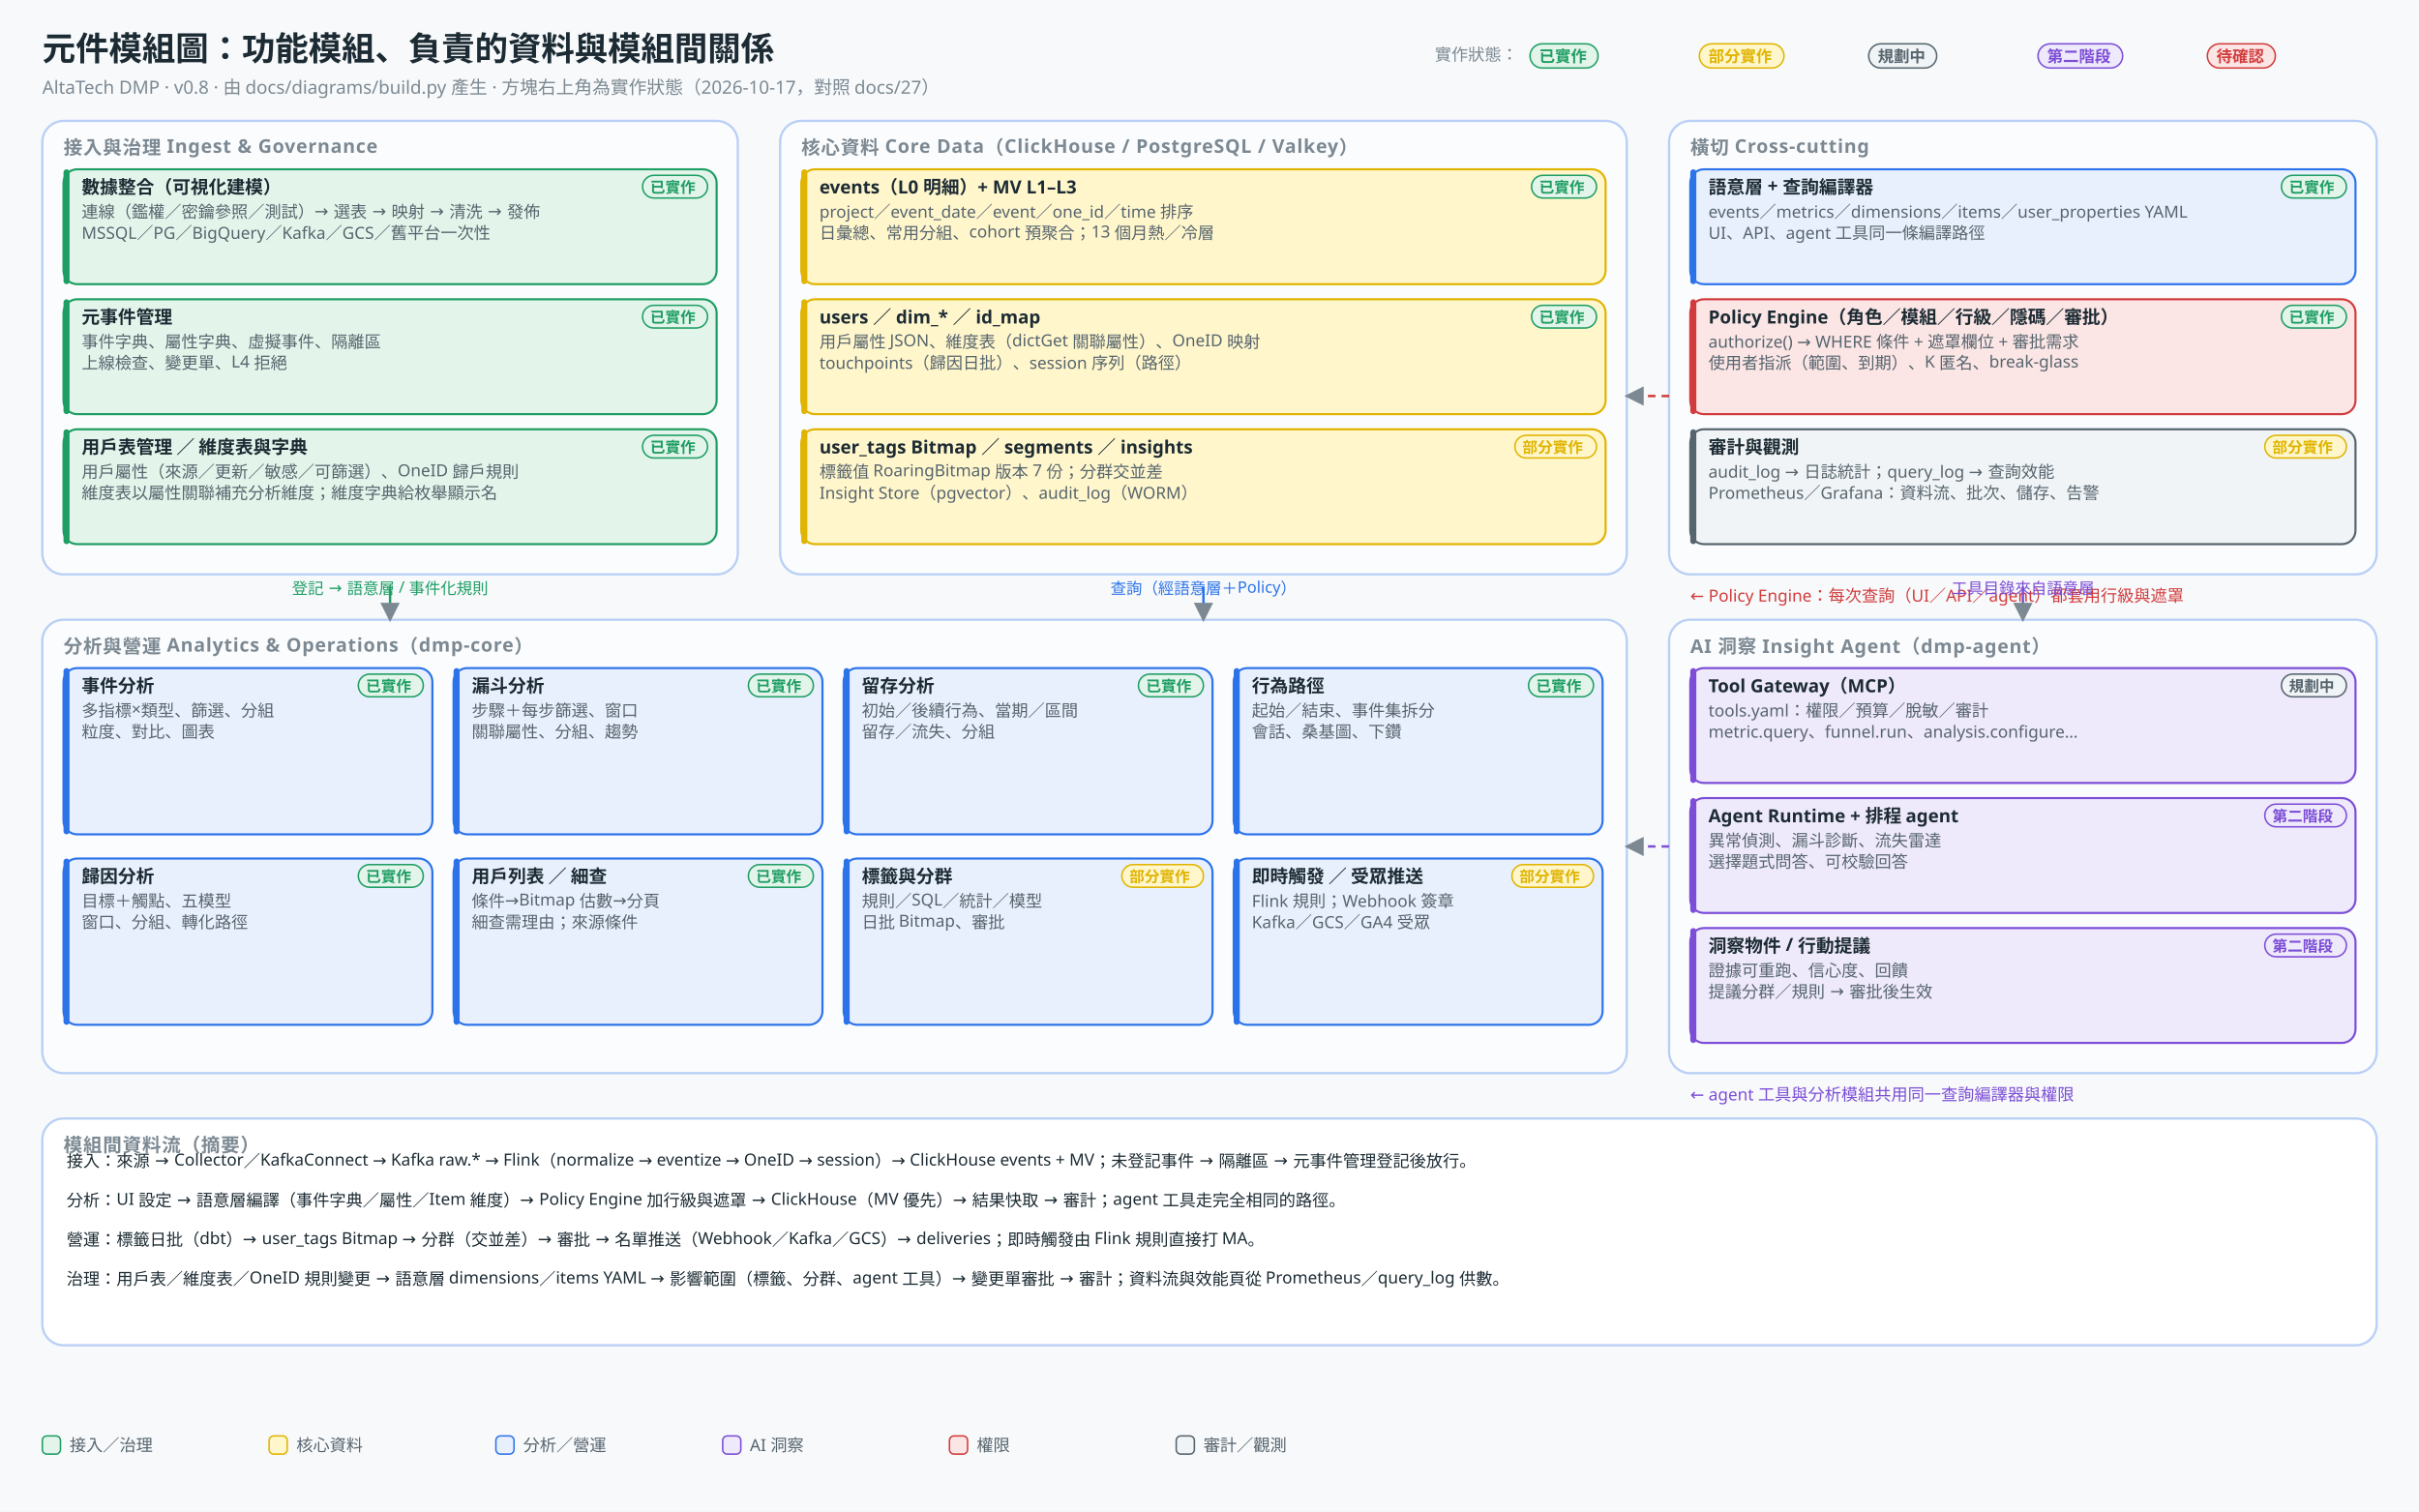
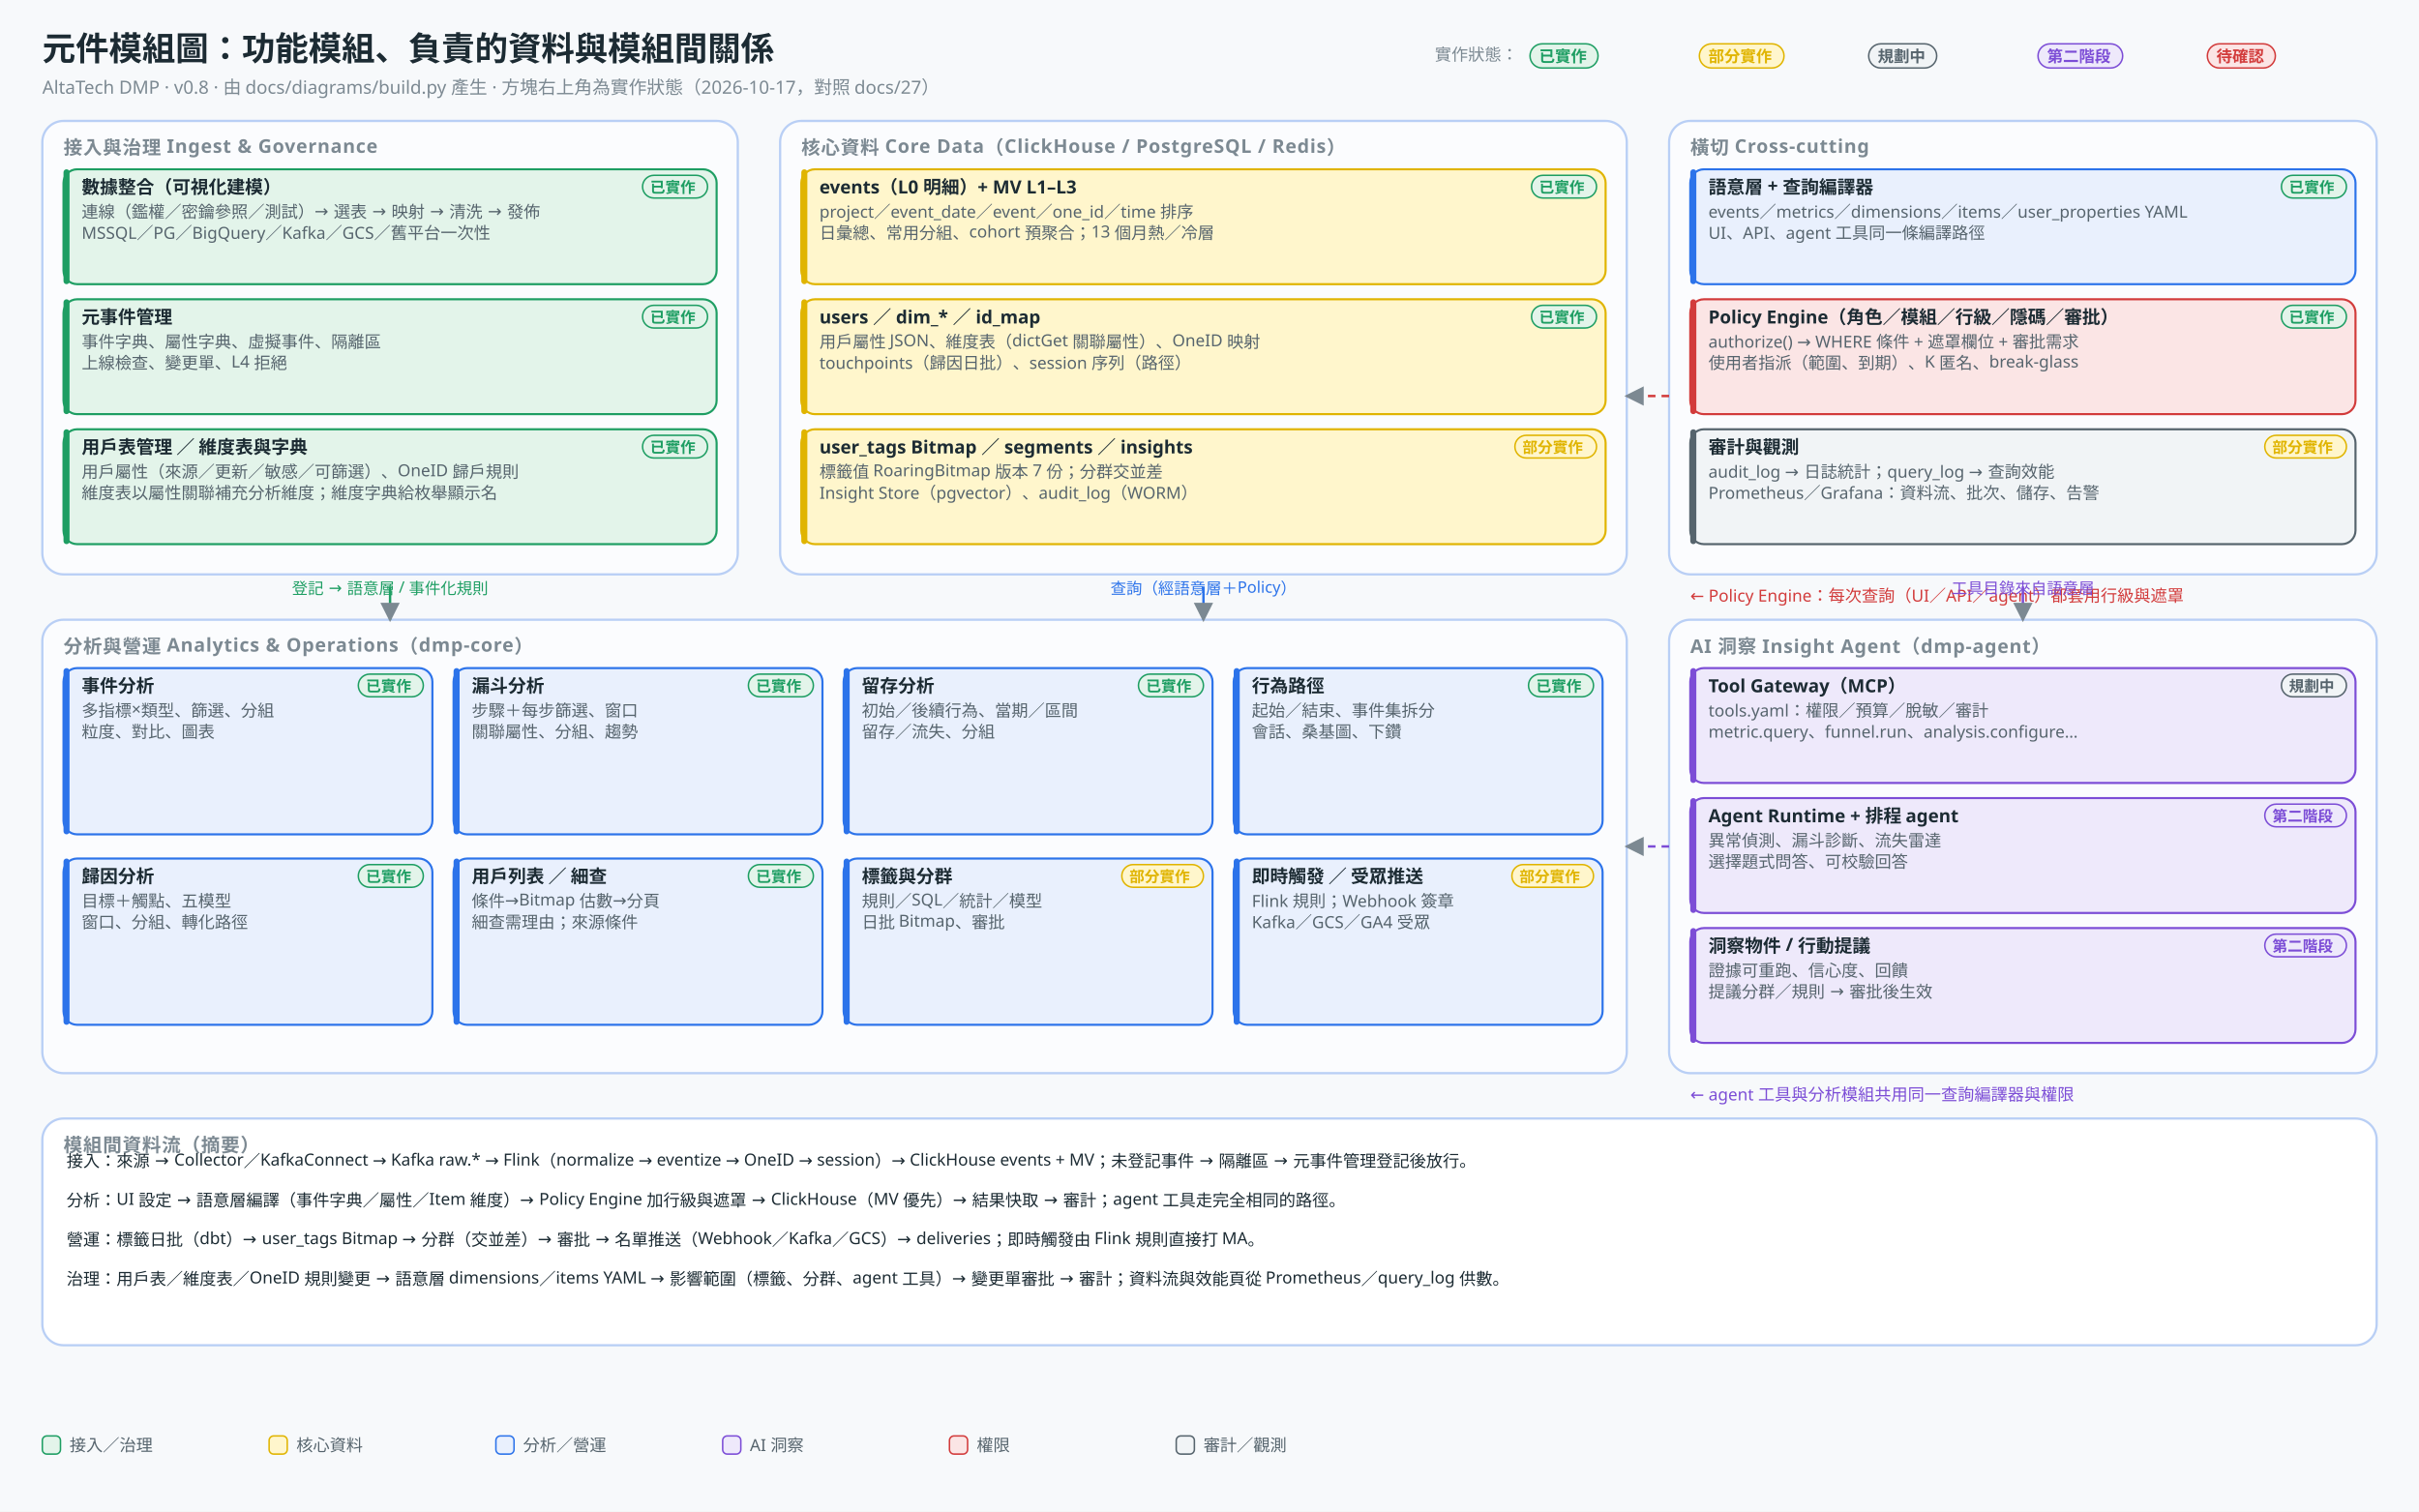
<svg xmlns="http://www.w3.org/2000/svg" viewBox="0 0 1600 1000" width="1600" height="1000">
  <defs>
    <marker id="ah" markerWidth="8" markerHeight="8" refX="7" refY="4" orient="auto">
      <path d="M0,0 L8,4 L0,8 z" fill="#7C8992" />
    </marker>
  </defs>
  <rect width="1600" height="1000" fill="#F7F9FB" />
  <text x="28" y="40" font-family="'Plus Jakarta Sans','Noto Sans TC','PingFang TC','Microsoft JhengHei',sans-serif" font-size="22" font-weight="800" fill="#1C2B33">元件模組圖：功能模組、負責的資料與模組間關係</text>
  <text x="28" y="62" font-family="'Plus Jakarta Sans','Noto Sans TC','PingFang TC','Microsoft JhengHei',sans-serif" font-size="12" fill="#7C8992">AltaTech DMP · v0.8 · 由 docs/diagrams/build.py 產生 · 方塊右上角為實作狀態（2026-10-17，對照 docs/27）</text>
  <text x="1004" y="40" font-family="'Plus Jakarta Sans','Noto Sans TC','PingFang TC','Microsoft JhengHei',sans-serif" font-size="11" fill="#7C8992" text-anchor="end">實作狀態：</text>
  <rect x="1012" y="29" width="45" height="16" rx="8" fill="#E3F4EA" stroke="#1E9E63" />
  <text x="1018" y="41" font-family="'Plus Jakarta Sans','Noto Sans TC','PingFang TC','Microsoft JhengHei',sans-serif" font-size="10.5" font-weight="700" fill="#1E9E63">已實作</text>
  <rect x="1124" y="29" width="56" height="16" rx="8" fill="#FFF6CC" stroke="#E0B400" />
  <text x="1130" y="41" font-family="'Plus Jakarta Sans','Noto Sans TC','PingFang TC','Microsoft JhengHei',sans-serif" font-size="10.5" font-weight="700" fill="#E0B400">部分實作</text>
  <rect x="1236" y="29" width="45" height="16" rx="8" fill="#F1F4F6" stroke="#56646D" />
  <text x="1242" y="41" font-family="'Plus Jakarta Sans','Noto Sans TC','PingFang TC','Microsoft JhengHei',sans-serif" font-size="10.5" font-weight="700" fill="#56646D">規劃中</text>
  <rect x="1348" y="29" width="56" height="16" rx="8" fill="#EEE9FB" stroke="#7C4DD6" />
  <text x="1354" y="41" font-family="'Plus Jakarta Sans','Noto Sans TC','PingFang TC','Microsoft JhengHei',sans-serif" font-size="10.5" font-weight="700" fill="#7C4DD6">第二階段</text>
  <rect x="1460" y="29" width="45" height="16" rx="8" fill="#FBE5E5" stroke="#D23B3B" />
  <text x="1466" y="41" font-family="'Plus Jakarta Sans','Noto Sans TC','PingFang TC','Microsoft JhengHei',sans-serif" font-size="10.5" font-weight="700" fill="#D23B3B">待確認</text>
  <rect x="28" y="80" width="460" height="300" rx="14" fill="#FBFCFE" stroke="#B9CFF5" stroke-width="1.5" />
  <text x="42" y="102" font-family="'Plus Jakarta Sans','Noto Sans TC','PingFang TC','Microsoft JhengHei',sans-serif" font-size="12.5" font-weight="800" fill="#7C8992" letter-spacing=".5">接入與治理  Ingest &amp; Governance</text>
  <rect x="42" y="112" width="432" height="76" rx="9" fill="#E3F4EA" stroke="#1E9E63" stroke-width="1.4" />
  <rect x="42" y="112" width="4" height="76" rx="2" fill="#1E9E63" />
  <text x="54" y="128" font-family="'Plus Jakarta Sans','Noto Sans TC','PingFang TC','Microsoft JhengHei',sans-serif" font-size="12" font-weight="700" fill="#1C2B33">數據整合（可視化建模）</text>
  <text x="54" y="144" font-family="'Plus Jakarta Sans','Noto Sans TC','PingFang TC','Microsoft JhengHei',sans-serif" font-size="11" fill="#56646D">連線（鑑權／密鑰參照／測試）→ 選表 → 映射 → 清洗 → 發佈</text>
  <text x="54" y="158" font-family="'Plus Jakarta Sans','Noto Sans TC','PingFang TC','Microsoft JhengHei',sans-serif" font-size="11" fill="#56646D">MSSQL／PG／BigQuery／Kafka／GCS／舊平台一次性</text>
  <rect x="425" y="116" width="43" height="15" rx="7.5" fill="#E3F4EA" stroke="#1E9E63" stroke-width="1" />
  <text x="430" y="127.5" font-family="'Plus Jakarta Sans','Noto Sans TC','PingFang TC','Microsoft JhengHei',sans-serif" font-size="10" font-weight="700" fill="#1E9E63">已實作</text>
  <rect x="42" y="198" width="432" height="76" rx="9" fill="#E3F4EA" stroke="#1E9E63" stroke-width="1.4" />
  <rect x="42" y="198" width="4" height="76" rx="2" fill="#1E9E63" />
  <text x="54" y="214" font-family="'Plus Jakarta Sans','Noto Sans TC','PingFang TC','Microsoft JhengHei',sans-serif" font-size="12" font-weight="700" fill="#1C2B33">元事件管理</text>
  <text x="54" y="230" font-family="'Plus Jakarta Sans','Noto Sans TC','PingFang TC','Microsoft JhengHei',sans-serif" font-size="11" fill="#56646D">事件字典、屬性字典、虛擬事件、隔離區</text>
  <text x="54" y="244" font-family="'Plus Jakarta Sans','Noto Sans TC','PingFang TC','Microsoft JhengHei',sans-serif" font-size="11" fill="#56646D">上線檢查、變更單、L4 拒絕</text>
  <rect x="425" y="202" width="43" height="15" rx="7.5" fill="#E3F4EA" stroke="#1E9E63" stroke-width="1" />
  <text x="430" y="213.5" font-family="'Plus Jakarta Sans','Noto Sans TC','PingFang TC','Microsoft JhengHei',sans-serif" font-size="10" font-weight="700" fill="#1E9E63">已實作</text>
  <rect x="42" y="284" width="432" height="76" rx="9" fill="#E3F4EA" stroke="#1E9E63" stroke-width="1.4" />
  <rect x="42" y="284" width="4" height="76" rx="2" fill="#1E9E63" />
  <text x="54" y="300" font-family="'Plus Jakarta Sans','Noto Sans TC','PingFang TC','Microsoft JhengHei',sans-serif" font-size="12" font-weight="700" fill="#1C2B33">用戶表管理 ／ 維度表與字典</text>
  <text x="54" y="316" font-family="'Plus Jakarta Sans','Noto Sans TC','PingFang TC','Microsoft JhengHei',sans-serif" font-size="11" fill="#56646D">用戶屬性（來源／更新／敏感／可篩選）、OneID 歸戶規則</text>
  <text x="54" y="330" font-family="'Plus Jakarta Sans','Noto Sans TC','PingFang TC','Microsoft JhengHei',sans-serif" font-size="11" fill="#56646D">維度表以屬性關聯補充分析維度；維度字典給枚舉顯示名</text>
  <rect x="425" y="288" width="43" height="15" rx="7.5" fill="#E3F4EA" stroke="#1E9E63" stroke-width="1" />
  <text x="430" y="299.5" font-family="'Plus Jakarta Sans','Noto Sans TC','PingFang TC','Microsoft JhengHei',sans-serif" font-size="10" font-weight="700" fill="#1E9E63">已實作</text>
  <rect x="516" y="80" width="560" height="300" rx="14" fill="#FBFCFE" stroke="#B9CFF5" stroke-width="1.5" />
-   <text x="530" y="102" font-family="'Plus Jakarta Sans','Noto Sans TC','PingFang TC','Microsoft JhengHei',sans-serif" font-size="12.5" font-weight="800" fill="#7C8992" letter-spacing=".5">核心資料  Core Data（ClickHouse / PostgreSQL / Valkey）</text>
+   <text x="530" y="102" font-family="'Plus Jakarta Sans','Noto Sans TC','PingFang TC','Microsoft JhengHei',sans-serif" font-size="12.5" font-weight="800" fill="#7C8992" letter-spacing=".5">核心資料  Core Data（ClickHouse / PostgreSQL / Redis）</text>
  <rect x="530" y="112" width="532" height="76" rx="9" fill="#FFF6CC" stroke="#E0B400" stroke-width="1.4" />
  <rect x="530" y="112" width="4" height="76" rx="2" fill="#E0B400" />
  <text x="542" y="128" font-family="'Plus Jakarta Sans','Noto Sans TC','PingFang TC','Microsoft JhengHei',sans-serif" font-size="12" font-weight="700" fill="#1C2B33">events（L0 明細）+ MV L1–L3</text>
  <text x="542" y="144" font-family="'Plus Jakarta Sans','Noto Sans TC','PingFang TC','Microsoft JhengHei',sans-serif" font-size="11" fill="#56646D">project／event_date／event／one_id／time 排序</text>
  <text x="542" y="158" font-family="'Plus Jakarta Sans','Noto Sans TC','PingFang TC','Microsoft JhengHei',sans-serif" font-size="11" fill="#56646D">日彙總、常用分組、cohort 預聚合；13 個月熱／冷層</text>
  <rect x="1013" y="116" width="43" height="15" rx="7.5" fill="#E3F4EA" stroke="#1E9E63" stroke-width="1" />
  <text x="1018" y="127.5" font-family="'Plus Jakarta Sans','Noto Sans TC','PingFang TC','Microsoft JhengHei',sans-serif" font-size="10" font-weight="700" fill="#1E9E63">已實作</text>
  <rect x="530" y="198" width="532" height="76" rx="9" fill="#FFF6CC" stroke="#E0B400" stroke-width="1.4" />
  <rect x="530" y="198" width="4" height="76" rx="2" fill="#E0B400" />
  <text x="542" y="214" font-family="'Plus Jakarta Sans','Noto Sans TC','PingFang TC','Microsoft JhengHei',sans-serif" font-size="12" font-weight="700" fill="#1C2B33">users ／ dim_* ／ id_map</text>
  <text x="542" y="230" font-family="'Plus Jakarta Sans','Noto Sans TC','PingFang TC','Microsoft JhengHei',sans-serif" font-size="11" fill="#56646D">用戶屬性 JSON、維度表（dictGet 關聯屬性）、OneID 映射</text>
  <text x="542" y="244" font-family="'Plus Jakarta Sans','Noto Sans TC','PingFang TC','Microsoft JhengHei',sans-serif" font-size="11" fill="#56646D">touchpoints（歸因日批）、session 序列（路徑）</text>
  <rect x="1013" y="202" width="43" height="15" rx="7.5" fill="#E3F4EA" stroke="#1E9E63" stroke-width="1" />
  <text x="1018" y="213.5" font-family="'Plus Jakarta Sans','Noto Sans TC','PingFang TC','Microsoft JhengHei',sans-serif" font-size="10" font-weight="700" fill="#1E9E63">已實作</text>
  <rect x="530" y="284" width="532" height="76" rx="9" fill="#FFF6CC" stroke="#E0B400" stroke-width="1.4" />
  <rect x="530" y="284" width="4" height="76" rx="2" fill="#E0B400" />
  <text x="542" y="300" font-family="'Plus Jakarta Sans','Noto Sans TC','PingFang TC','Microsoft JhengHei',sans-serif" font-size="12" font-weight="700" fill="#1C2B33">user_tags Bitmap ／ segments ／ insights</text>
  <text x="542" y="316" font-family="'Plus Jakarta Sans','Noto Sans TC','PingFang TC','Microsoft JhengHei',sans-serif" font-size="11" fill="#56646D">標籤值 RoaringBitmap 版本 7 份；分群交並差</text>
  <text x="542" y="330" font-family="'Plus Jakarta Sans','Noto Sans TC','PingFang TC','Microsoft JhengHei',sans-serif" font-size="11" fill="#56646D">Insight Store（pgvector）、audit_log（WORM）</text>
  <rect x="1002" y="288" width="54" height="15" rx="7.5" fill="#FFF6CC" stroke="#E0B400" stroke-width="1" />
  <text x="1007" y="299.5" font-family="'Plus Jakarta Sans','Noto Sans TC','PingFang TC','Microsoft JhengHei',sans-serif" font-size="10" font-weight="700" fill="#E0B400">部分實作</text>
  <rect x="1104" y="80" width="468" height="300" rx="14" fill="#FBFCFE" stroke="#B9CFF5" stroke-width="1.5" />
  <text x="1118" y="102" font-family="'Plus Jakarta Sans','Noto Sans TC','PingFang TC','Microsoft JhengHei',sans-serif" font-size="12.5" font-weight="800" fill="#7C8992" letter-spacing=".5">橫切  Cross-cutting</text>
  <rect x="1118" y="112" width="440" height="76" rx="9" fill="#E9F0FD" stroke="#2C73EA" stroke-width="1.4" />
  <rect x="1118" y="112" width="4" height="76" rx="2" fill="#2C73EA" />
  <text x="1130" y="128" font-family="'Plus Jakarta Sans','Noto Sans TC','PingFang TC','Microsoft JhengHei',sans-serif" font-size="12" font-weight="700" fill="#1C2B33">語意層 + 查詢編譯器</text>
  <text x="1130" y="144" font-family="'Plus Jakarta Sans','Noto Sans TC','PingFang TC','Microsoft JhengHei',sans-serif" font-size="11" fill="#56646D">events／metrics／dimensions／items／user_properties YAML</text>
  <text x="1130" y="158" font-family="'Plus Jakarta Sans','Noto Sans TC','PingFang TC','Microsoft JhengHei',sans-serif" font-size="11" fill="#56646D">UI、API、agent 工具同一條編譯路徑</text>
  <rect x="1509" y="116" width="43" height="15" rx="7.5" fill="#E3F4EA" stroke="#1E9E63" stroke-width="1" />
  <text x="1514" y="127.5" font-family="'Plus Jakarta Sans','Noto Sans TC','PingFang TC','Microsoft JhengHei',sans-serif" font-size="10" font-weight="700" fill="#1E9E63">已實作</text>
  <rect x="1118" y="198" width="440" height="76" rx="9" fill="#FBE5E5" stroke="#D23B3B" stroke-width="1.4" />
  <rect x="1118" y="198" width="4" height="76" rx="2" fill="#D23B3B" />
  <text x="1130" y="214" font-family="'Plus Jakarta Sans','Noto Sans TC','PingFang TC','Microsoft JhengHei',sans-serif" font-size="12" font-weight="700" fill="#1C2B33">Policy Engine（角色／模組／行級／隱碼／審批）</text>
  <text x="1130" y="230" font-family="'Plus Jakarta Sans','Noto Sans TC','PingFang TC','Microsoft JhengHei',sans-serif" font-size="11" fill="#56646D">authorize() → WHERE 條件 + 遮罩欄位 + 審批需求</text>
  <text x="1130" y="244" font-family="'Plus Jakarta Sans','Noto Sans TC','PingFang TC','Microsoft JhengHei',sans-serif" font-size="11" fill="#56646D">使用者指派（範圍、到期）、K 匿名、break-glass</text>
  <rect x="1509" y="202" width="43" height="15" rx="7.5" fill="#E3F4EA" stroke="#1E9E63" stroke-width="1" />
  <text x="1514" y="213.5" font-family="'Plus Jakarta Sans','Noto Sans TC','PingFang TC','Microsoft JhengHei',sans-serif" font-size="10" font-weight="700" fill="#1E9E63">已實作</text>
  <rect x="1118" y="284" width="440" height="76" rx="9" fill="#F1F4F6" stroke="#56646D" stroke-width="1.4" />
  <rect x="1118" y="284" width="4" height="76" rx="2" fill="#56646D" />
  <text x="1130" y="300" font-family="'Plus Jakarta Sans','Noto Sans TC','PingFang TC','Microsoft JhengHei',sans-serif" font-size="12" font-weight="700" fill="#1C2B33">審計與觀測</text>
  <text x="1130" y="316" font-family="'Plus Jakarta Sans','Noto Sans TC','PingFang TC','Microsoft JhengHei',sans-serif" font-size="11" fill="#56646D">audit_log → 日誌統計；query_log → 查詢效能</text>
  <text x="1130" y="330" font-family="'Plus Jakarta Sans','Noto Sans TC','PingFang TC','Microsoft JhengHei',sans-serif" font-size="11" fill="#56646D">Prometheus／Grafana：資料流、批次、儲存、告警</text>
  <rect x="1498" y="288" width="54" height="15" rx="7.5" fill="#FFF6CC" stroke="#E0B400" stroke-width="1" />
  <text x="1503" y="299.5" font-family="'Plus Jakarta Sans','Noto Sans TC','PingFang TC','Microsoft JhengHei',sans-serif" font-size="10" font-weight="700" fill="#E0B400">部分實作</text>
  <rect x="28" y="410" width="1048" height="300" rx="14" fill="#FBFCFE" stroke="#B9CFF5" stroke-width="1.5" />
  <text x="42" y="432" font-family="'Plus Jakarta Sans','Noto Sans TC','PingFang TC','Microsoft JhengHei',sans-serif" font-size="12.5" font-weight="800" fill="#7C8992" letter-spacing=".5">分析與營運  Analytics &amp; Operations（dmp-core）</text>
  <rect x="42" y="442" width="244" height="110" rx="9" fill="#E9F0FD" stroke="#2C73EA" stroke-width="1.4" />
  <rect x="42" y="442" width="4" height="110" rx="2" fill="#2C73EA" />
  <text x="54" y="458" font-family="'Plus Jakarta Sans','Noto Sans TC','PingFang TC','Microsoft JhengHei',sans-serif" font-size="12" font-weight="700" fill="#1C2B33">事件分析</text>
  <text x="54" y="474" font-family="'Plus Jakarta Sans','Noto Sans TC','PingFang TC','Microsoft JhengHei',sans-serif" font-size="11" fill="#56646D">多指標×類型、篩選、分組</text>
  <text x="54" y="488" font-family="'Plus Jakarta Sans','Noto Sans TC','PingFang TC','Microsoft JhengHei',sans-serif" font-size="11" fill="#56646D">粒度、對比、圖表</text>
  <rect x="237" y="446" width="43" height="15" rx="7.5" fill="#E3F4EA" stroke="#1E9E63" stroke-width="1" />
  <text x="242" y="457.5" font-family="'Plus Jakarta Sans','Noto Sans TC','PingFang TC','Microsoft JhengHei',sans-serif" font-size="10" font-weight="700" fill="#1E9E63">已實作</text>
  <rect x="300" y="442" width="244" height="110" rx="9" fill="#E9F0FD" stroke="#2C73EA" stroke-width="1.4" />
  <rect x="300" y="442" width="4" height="110" rx="2" fill="#2C73EA" />
  <text x="312" y="458" font-family="'Plus Jakarta Sans','Noto Sans TC','PingFang TC','Microsoft JhengHei',sans-serif" font-size="12" font-weight="700" fill="#1C2B33">漏斗分析</text>
  <text x="312" y="474" font-family="'Plus Jakarta Sans','Noto Sans TC','PingFang TC','Microsoft JhengHei',sans-serif" font-size="11" fill="#56646D">步驟＋每步篩選、窗口</text>
  <text x="312" y="488" font-family="'Plus Jakarta Sans','Noto Sans TC','PingFang TC','Microsoft JhengHei',sans-serif" font-size="11" fill="#56646D">關聯屬性、分組、趨勢</text>
  <rect x="495" y="446" width="43" height="15" rx="7.5" fill="#E3F4EA" stroke="#1E9E63" stroke-width="1" />
  <text x="500" y="457.5" font-family="'Plus Jakarta Sans','Noto Sans TC','PingFang TC','Microsoft JhengHei',sans-serif" font-size="10" font-weight="700" fill="#1E9E63">已實作</text>
  <rect x="558" y="442" width="244" height="110" rx="9" fill="#E9F0FD" stroke="#2C73EA" stroke-width="1.4" />
  <rect x="558" y="442" width="4" height="110" rx="2" fill="#2C73EA" />
  <text x="570" y="458" font-family="'Plus Jakarta Sans','Noto Sans TC','PingFang TC','Microsoft JhengHei',sans-serif" font-size="12" font-weight="700" fill="#1C2B33">留存分析</text>
  <text x="570" y="474" font-family="'Plus Jakarta Sans','Noto Sans TC','PingFang TC','Microsoft JhengHei',sans-serif" font-size="11" fill="#56646D">初始／後續行為、當期／區間</text>
  <text x="570" y="488" font-family="'Plus Jakarta Sans','Noto Sans TC','PingFang TC','Microsoft JhengHei',sans-serif" font-size="11" fill="#56646D">留存／流失、分組</text>
  <rect x="753" y="446" width="43" height="15" rx="7.5" fill="#E3F4EA" stroke="#1E9E63" stroke-width="1" />
  <text x="758" y="457.5" font-family="'Plus Jakarta Sans','Noto Sans TC','PingFang TC','Microsoft JhengHei',sans-serif" font-size="10" font-weight="700" fill="#1E9E63">已實作</text>
  <rect x="816" y="442" width="244" height="110" rx="9" fill="#E9F0FD" stroke="#2C73EA" stroke-width="1.4" />
  <rect x="816" y="442" width="4" height="110" rx="2" fill="#2C73EA" />
  <text x="828" y="458" font-family="'Plus Jakarta Sans','Noto Sans TC','PingFang TC','Microsoft JhengHei',sans-serif" font-size="12" font-weight="700" fill="#1C2B33">行為路徑</text>
  <text x="828" y="474" font-family="'Plus Jakarta Sans','Noto Sans TC','PingFang TC','Microsoft JhengHei',sans-serif" font-size="11" fill="#56646D">起始／結束、事件集拆分</text>
  <text x="828" y="488" font-family="'Plus Jakarta Sans','Noto Sans TC','PingFang TC','Microsoft JhengHei',sans-serif" font-size="11" fill="#56646D">會話、桑基圖、下鑽</text>
  <rect x="1011" y="446" width="43" height="15" rx="7.5" fill="#E3F4EA" stroke="#1E9E63" stroke-width="1" />
  <text x="1016" y="457.5" font-family="'Plus Jakarta Sans','Noto Sans TC','PingFang TC','Microsoft JhengHei',sans-serif" font-size="10" font-weight="700" fill="#1E9E63">已實作</text>
  <rect x="42" y="568" width="244" height="110" rx="9" fill="#E9F0FD" stroke="#2C73EA" stroke-width="1.4" />
  <rect x="42" y="568" width="4" height="110" rx="2" fill="#2C73EA" />
  <text x="54" y="584" font-family="'Plus Jakarta Sans','Noto Sans TC','PingFang TC','Microsoft JhengHei',sans-serif" font-size="12" font-weight="700" fill="#1C2B33">歸因分析</text>
  <text x="54" y="600" font-family="'Plus Jakarta Sans','Noto Sans TC','PingFang TC','Microsoft JhengHei',sans-serif" font-size="11" fill="#56646D">目標＋觸點、五模型</text>
  <text x="54" y="614" font-family="'Plus Jakarta Sans','Noto Sans TC','PingFang TC','Microsoft JhengHei',sans-serif" font-size="11" fill="#56646D">窗口、分組、轉化路徑</text>
  <rect x="237" y="572" width="43" height="15" rx="7.5" fill="#E3F4EA" stroke="#1E9E63" stroke-width="1" />
  <text x="242" y="583.5" font-family="'Plus Jakarta Sans','Noto Sans TC','PingFang TC','Microsoft JhengHei',sans-serif" font-size="10" font-weight="700" fill="#1E9E63">已實作</text>
  <rect x="300" y="568" width="244" height="110" rx="9" fill="#E9F0FD" stroke="#2C73EA" stroke-width="1.4" />
  <rect x="300" y="568" width="4" height="110" rx="2" fill="#2C73EA" />
  <text x="312" y="584" font-family="'Plus Jakarta Sans','Noto Sans TC','PingFang TC','Microsoft JhengHei',sans-serif" font-size="12" font-weight="700" fill="#1C2B33">用戶列表 ／ 細查</text>
  <text x="312" y="600" font-family="'Plus Jakarta Sans','Noto Sans TC','PingFang TC','Microsoft JhengHei',sans-serif" font-size="11" fill="#56646D">條件→Bitmap 估數→分頁</text>
  <text x="312" y="614" font-family="'Plus Jakarta Sans','Noto Sans TC','PingFang TC','Microsoft JhengHei',sans-serif" font-size="11" fill="#56646D">細查需理由；來源條件</text>
  <rect x="495" y="572" width="43" height="15" rx="7.5" fill="#E3F4EA" stroke="#1E9E63" stroke-width="1" />
  <text x="500" y="583.5" font-family="'Plus Jakarta Sans','Noto Sans TC','PingFang TC','Microsoft JhengHei',sans-serif" font-size="10" font-weight="700" fill="#1E9E63">已實作</text>
  <rect x="558" y="568" width="244" height="110" rx="9" fill="#E9F0FD" stroke="#2C73EA" stroke-width="1.4" />
  <rect x="558" y="568" width="4" height="110" rx="2" fill="#2C73EA" />
  <text x="570" y="584" font-family="'Plus Jakarta Sans','Noto Sans TC','PingFang TC','Microsoft JhengHei',sans-serif" font-size="12" font-weight="700" fill="#1C2B33">標籤與分群</text>
  <text x="570" y="600" font-family="'Plus Jakarta Sans','Noto Sans TC','PingFang TC','Microsoft JhengHei',sans-serif" font-size="11" fill="#56646D">規則／SQL／統計／模型</text>
  <text x="570" y="614" font-family="'Plus Jakarta Sans','Noto Sans TC','PingFang TC','Microsoft JhengHei',sans-serif" font-size="11" fill="#56646D">日批 Bitmap、審批</text>
  <rect x="742" y="572" width="54" height="15" rx="7.5" fill="#FFF6CC" stroke="#E0B400" stroke-width="1" />
  <text x="747" y="583.5" font-family="'Plus Jakarta Sans','Noto Sans TC','PingFang TC','Microsoft JhengHei',sans-serif" font-size="10" font-weight="700" fill="#E0B400">部分實作</text>
  <rect x="816" y="568" width="244" height="110" rx="9" fill="#E9F0FD" stroke="#2C73EA" stroke-width="1.4" />
  <rect x="816" y="568" width="4" height="110" rx="2" fill="#2C73EA" />
  <text x="828" y="584" font-family="'Plus Jakarta Sans','Noto Sans TC','PingFang TC','Microsoft JhengHei',sans-serif" font-size="12" font-weight="700" fill="#1C2B33">即時觸發 ／ 受眾推送</text>
  <text x="828" y="600" font-family="'Plus Jakarta Sans','Noto Sans TC','PingFang TC','Microsoft JhengHei',sans-serif" font-size="11" fill="#56646D">Flink 規則；Webhook 簽章</text>
  <text x="828" y="614" font-family="'Plus Jakarta Sans','Noto Sans TC','PingFang TC','Microsoft JhengHei',sans-serif" font-size="11" fill="#56646D">Kafka／GCS／GA4 受眾</text>
  <rect x="1000" y="572" width="54" height="15" rx="7.5" fill="#FFF6CC" stroke="#E0B400" stroke-width="1" />
  <text x="1005" y="583.5" font-family="'Plus Jakarta Sans','Noto Sans TC','PingFang TC','Microsoft JhengHei',sans-serif" font-size="10" font-weight="700" fill="#E0B400">部分實作</text>
  <rect x="1104" y="410" width="468" height="300" rx="14" fill="#FBFCFE" stroke="#B9CFF5" stroke-width="1.5" />
  <text x="1118" y="432" font-family="'Plus Jakarta Sans','Noto Sans TC','PingFang TC','Microsoft JhengHei',sans-serif" font-size="12.5" font-weight="800" fill="#7C8992" letter-spacing=".5">AI 洞察  Insight Agent（dmp-agent）</text>
  <rect x="1118" y="442" width="440" height="76" rx="9" fill="#EEE9FB" stroke="#7C4DD6" stroke-width="1.4" />
  <rect x="1118" y="442" width="4" height="76" rx="2" fill="#7C4DD6" />
  <text x="1130" y="458" font-family="'Plus Jakarta Sans','Noto Sans TC','PingFang TC','Microsoft JhengHei',sans-serif" font-size="12" font-weight="700" fill="#1C2B33">Tool Gateway（MCP）</text>
  <text x="1130" y="474" font-family="'Plus Jakarta Sans','Noto Sans TC','PingFang TC','Microsoft JhengHei',sans-serif" font-size="11" fill="#56646D">tools.yaml：權限／預算／脫敏／審計</text>
  <text x="1130" y="488" font-family="'Plus Jakarta Sans','Noto Sans TC','PingFang TC','Microsoft JhengHei',sans-serif" font-size="11" fill="#56646D">metric.query、funnel.run、analysis.configure…</text>
  <rect x="1509" y="446" width="43" height="15" rx="7.5" fill="#F1F4F6" stroke="#56646D" stroke-width="1" />
  <text x="1514" y="457.5" font-family="'Plus Jakarta Sans','Noto Sans TC','PingFang TC','Microsoft JhengHei',sans-serif" font-size="10" font-weight="700" fill="#56646D">規劃中</text>
  <rect x="1118" y="528" width="440" height="76" rx="9" fill="#EEE9FB" stroke="#7C4DD6" stroke-width="1.4" />
  <rect x="1118" y="528" width="4" height="76" rx="2" fill="#7C4DD6" />
  <text x="1130" y="544" font-family="'Plus Jakarta Sans','Noto Sans TC','PingFang TC','Microsoft JhengHei',sans-serif" font-size="12" font-weight="700" fill="#1C2B33">Agent Runtime + 排程 agent</text>
  <text x="1130" y="560" font-family="'Plus Jakarta Sans','Noto Sans TC','PingFang TC','Microsoft JhengHei',sans-serif" font-size="11" fill="#56646D">異常偵測、漏斗診斷、流失雷達</text>
  <text x="1130" y="574" font-family="'Plus Jakarta Sans','Noto Sans TC','PingFang TC','Microsoft JhengHei',sans-serif" font-size="11" fill="#56646D">選擇題式問答、可校驗回答</text>
  <rect x="1498" y="532" width="54" height="15" rx="7.5" fill="#EEE9FB" stroke="#7C4DD6" stroke-width="1" />
  <text x="1503" y="543.5" font-family="'Plus Jakarta Sans','Noto Sans TC','PingFang TC','Microsoft JhengHei',sans-serif" font-size="10" font-weight="700" fill="#7C4DD6">第二階段</text>
  <rect x="1118" y="614" width="440" height="76" rx="9" fill="#EEE9FB" stroke="#7C4DD6" stroke-width="1.4" />
  <rect x="1118" y="614" width="4" height="76" rx="2" fill="#7C4DD6" />
  <text x="1130" y="630" font-family="'Plus Jakarta Sans','Noto Sans TC','PingFang TC','Microsoft JhengHei',sans-serif" font-size="12" font-weight="700" fill="#1C2B33">洞察物件 / 行動提議</text>
  <text x="1130" y="646" font-family="'Plus Jakarta Sans','Noto Sans TC','PingFang TC','Microsoft JhengHei',sans-serif" font-size="11" fill="#56646D">證據可重跑、信心度、回饋</text>
  <text x="1130" y="660" font-family="'Plus Jakarta Sans','Noto Sans TC','PingFang TC','Microsoft JhengHei',sans-serif" font-size="11" fill="#56646D">提議分群／規則 → 審批後生效</text>
  <rect x="1498" y="618" width="54" height="15" rx="7.5" fill="#EEE9FB" stroke="#7C4DD6" stroke-width="1" />
  <text x="1503" y="629.5" font-family="'Plus Jakarta Sans','Noto Sans TC','PingFang TC','Microsoft JhengHei',sans-serif" font-size="10" font-weight="700" fill="#7C4DD6">第二階段</text>
  <path d="M258,388 L258,410" fill="none" stroke="#1E9E63" stroke-width="1.6" marker-end="url(#ah)" />
  <text x="258.0" y="393.0" font-family="'Plus Jakarta Sans','Noto Sans TC','PingFang TC','Microsoft JhengHei',sans-serif" font-size="10.5" fill="#1E9E63" text-anchor="middle">登記 → 語意層 / 事件化規則</text>
  <path d="M796,388 L796,410" fill="none" stroke="#2C73EA" stroke-width="1.6" marker-end="url(#ah)" />
  <text x="796.0" y="393.0" font-family="'Plus Jakarta Sans','Noto Sans TC','PingFang TC','Microsoft JhengHei',sans-serif" font-size="10.5" fill="#2C73EA" text-anchor="middle">查詢（經語意層＋Policy）</text>
  <path d="M1104,262 L1076,262" fill="none" stroke="#D23B3B" stroke-width="1.6" marker-end="url(#ah)" stroke-dasharray="5 4" />
  <text x="1118" y="398" font-family="'Plus Jakarta Sans','Noto Sans TC','PingFang TC','Microsoft JhengHei',sans-serif" font-size="11" fill="#D23B3B">← Policy Engine：每次查詢（UI／API／agent）都套用行級與遮罩</text>
  <path d="M1104,560 L1076,560" fill="none" stroke="#7C4DD6" stroke-width="1.6" marker-end="url(#ah)" stroke-dasharray="5 4" />
  <text x="1118" y="728" font-family="'Plus Jakarta Sans','Noto Sans TC','PingFang TC','Microsoft JhengHei',sans-serif" font-size="11" fill="#7C4DD6">← agent 工具與分析模組共用同一查詢編譯器與權限</text>
  <path d="M1338,388 L1338,410" fill="none" stroke="#7C4DD6" stroke-width="1.6" marker-end="url(#ah)" />
  <text x="1338.0" y="393.0" font-family="'Plus Jakarta Sans','Noto Sans TC','PingFang TC','Microsoft JhengHei',sans-serif" font-size="10.5" fill="#7C4DD6" text-anchor="middle">工具目錄來自語意層</text>
  <rect x="28" y="740" width="1544" height="150" rx="14" fill="#FFFFFF" stroke="#B9CFF5" stroke-width="1.5" />
  <text x="42" y="762" font-family="'Plus Jakarta Sans','Noto Sans TC','PingFang TC','Microsoft JhengHei',sans-serif" font-size="12.5" font-weight="800" fill="#7C8992" letter-spacing=".5">模組間資料流（摘要）</text>
  <text x="44" y="772" font-family="'Plus Jakarta Sans','Noto Sans TC','PingFang TC','Microsoft JhengHei',sans-serif" font-size="11" fill="#1C2B33">接入：來源 → Collector／KafkaConnect → Kafka raw.* → Flink（normalize → eventize → OneID → session）→ ClickHouse events + MV；未登記事件 → 隔離區 → 元事件管理登記後放行。</text>
  <text x="44" y="798" font-family="'Plus Jakarta Sans','Noto Sans TC','PingFang TC','Microsoft JhengHei',sans-serif" font-size="11" fill="#1C2B33">分析：UI 設定 → 語意層編譯（事件字典／屬性／Item 維度）→ Policy Engine 加行級與遮罩 → ClickHouse（MV 優先）→ 結果快取 → 審計；agent 工具走完全相同的路徑。</text>
  <text x="44" y="824" font-family="'Plus Jakarta Sans','Noto Sans TC','PingFang TC','Microsoft JhengHei',sans-serif" font-size="11" fill="#1C2B33">營運：標籤日批（dbt）→ user_tags Bitmap → 分群（交並差）→ 審批 → 名單推送（Webhook／Kafka／GCS）→ deliveries；即時觸發由 Flink 規則直接打 MA。</text>
  <text x="44" y="850" font-family="'Plus Jakarta Sans','Noto Sans TC','PingFang TC','Microsoft JhengHei',sans-serif" font-size="11" fill="#1C2B33">治理：用戶表／維度表／OneID 規則變更 → 語意層 dimensions／items YAML → 影響範圍（標籤、分群、agent 工具）→ 變更單審批 → 審計；資料流與效能頁從 Prometheus／query_log 供數。</text>
  <rect x="28" y="950" width="12" height="12" rx="3" fill="#E3F4EA" stroke="#1E9E63" />
  <text x="46" y="960" font-family="'Plus Jakarta Sans','Noto Sans TC','PingFang TC','Microsoft JhengHei',sans-serif" font-size="11" fill="#56646D">接入／治理</text>
  <rect x="178" y="950" width="12" height="12" rx="3" fill="#FFF6CC" stroke="#E0B400" />
  <text x="196" y="960" font-family="'Plus Jakarta Sans','Noto Sans TC','PingFang TC','Microsoft JhengHei',sans-serif" font-size="11" fill="#56646D">核心資料</text>
  <rect x="328" y="950" width="12" height="12" rx="3" fill="#E9F0FD" stroke="#2C73EA" />
  <text x="346" y="960" font-family="'Plus Jakarta Sans','Noto Sans TC','PingFang TC','Microsoft JhengHei',sans-serif" font-size="11" fill="#56646D">分析／營運</text>
  <rect x="478" y="950" width="12" height="12" rx="3" fill="#EEE9FB" stroke="#7C4DD6" />
  <text x="496" y="960" font-family="'Plus Jakarta Sans','Noto Sans TC','PingFang TC','Microsoft JhengHei',sans-serif" font-size="11" fill="#56646D">AI 洞察</text>
  <rect x="628" y="950" width="12" height="12" rx="3" fill="#FBE5E5" stroke="#D23B3B" />
  <text x="646" y="960" font-family="'Plus Jakarta Sans','Noto Sans TC','PingFang TC','Microsoft JhengHei',sans-serif" font-size="11" fill="#56646D">權限</text>
  <rect x="778" y="950" width="12" height="12" rx="3" fill="#F1F4F6" stroke="#56646D" />
  <text x="796" y="960" font-family="'Plus Jakarta Sans','Noto Sans TC','PingFang TC','Microsoft JhengHei',sans-serif" font-size="11" fill="#56646D">審計／觀測</text>
</svg>
